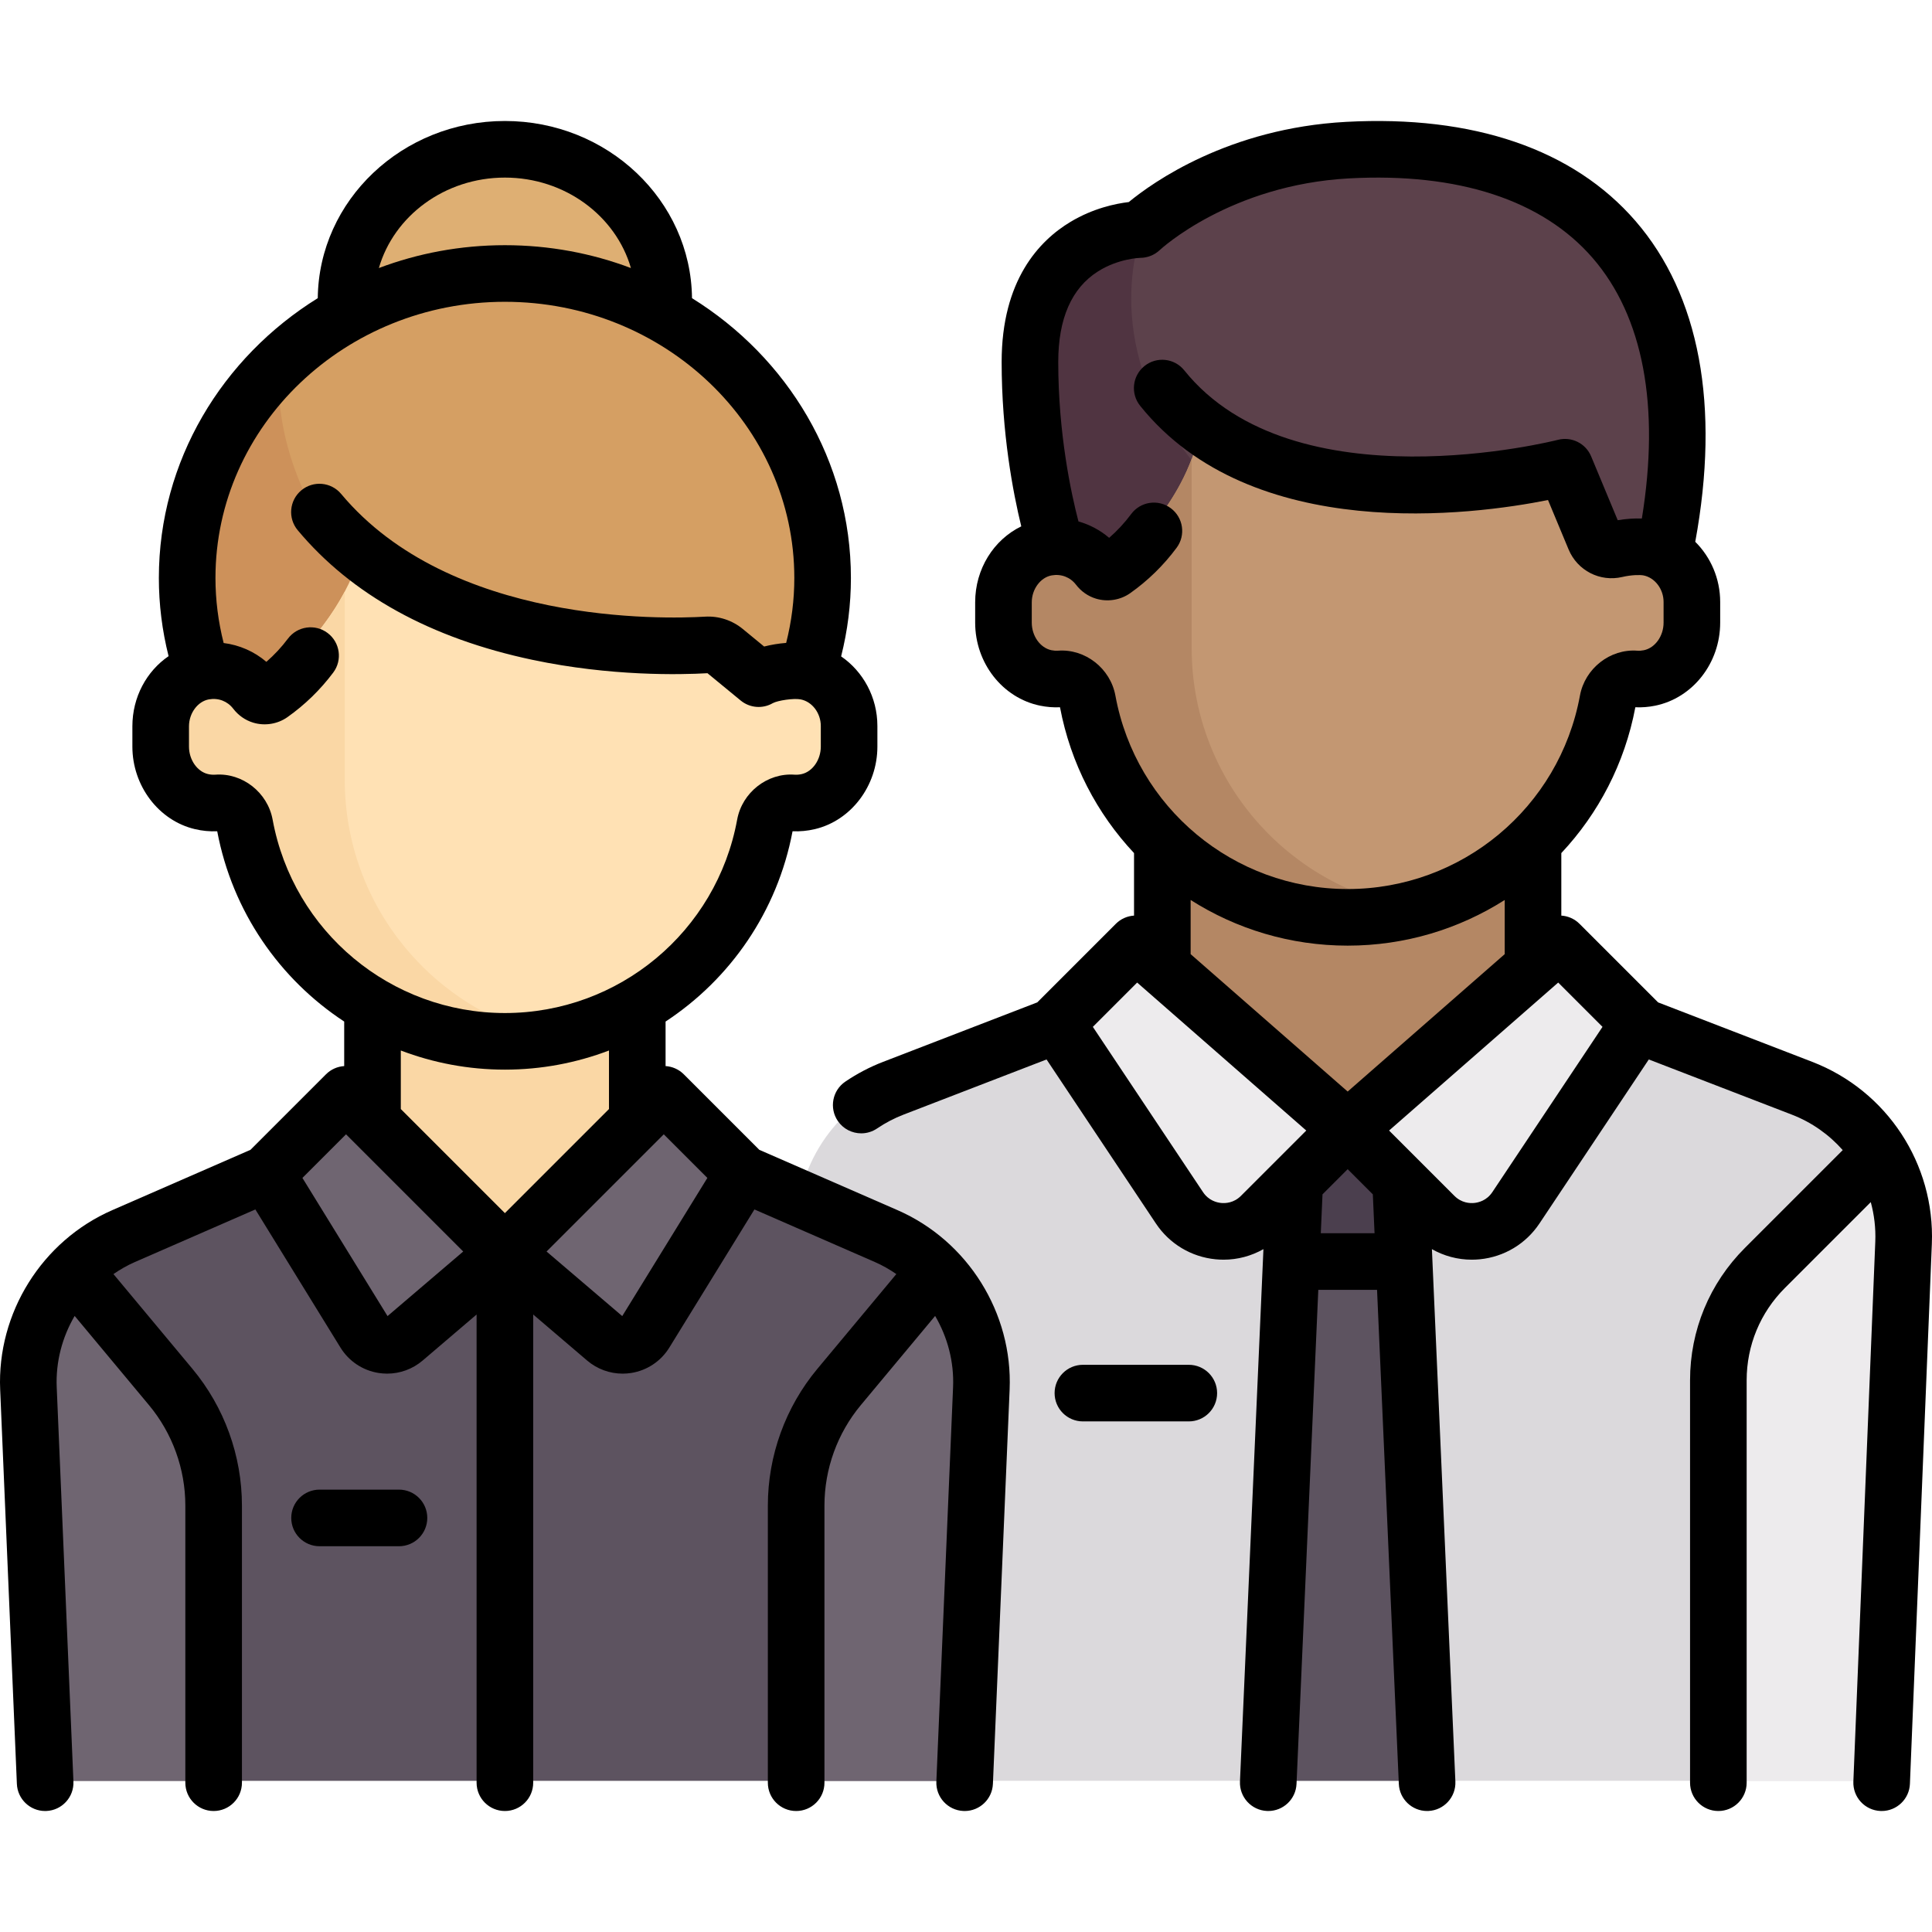
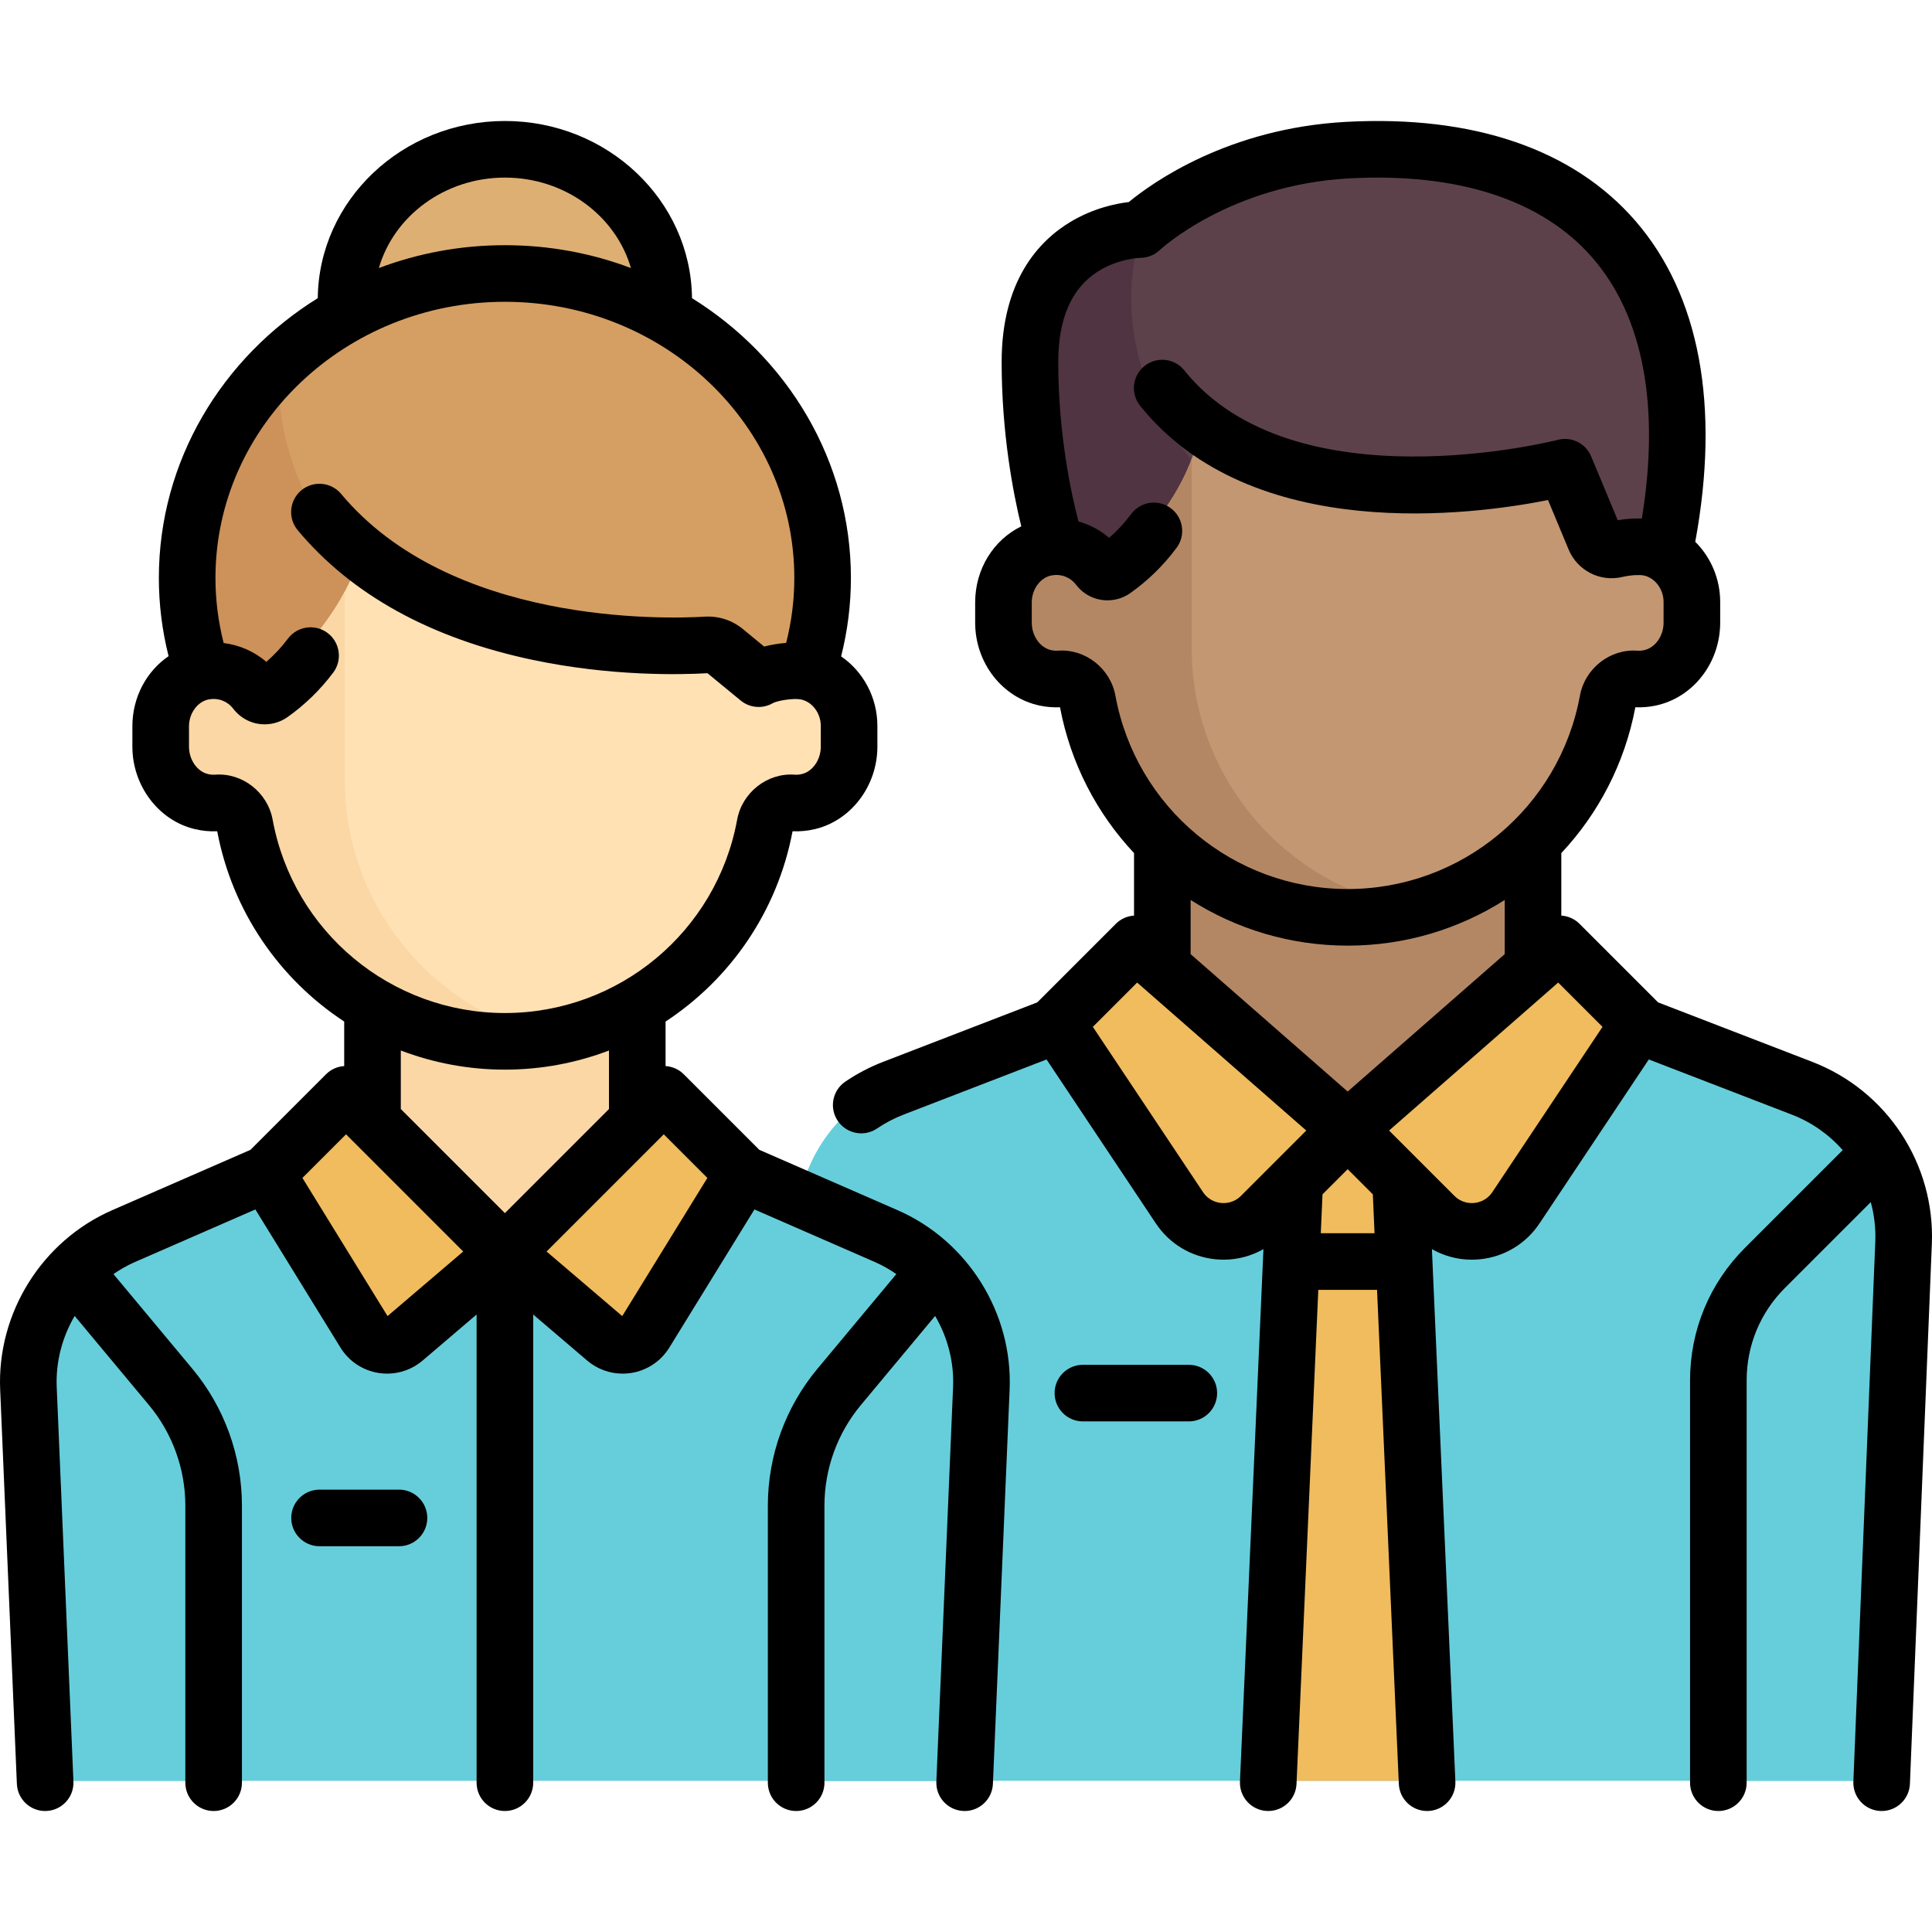
- <svg xmlns="http://www.w3.org/2000/svg" version="1.1" id="Capa_1" x="0px" y="0px" viewBox="0 0 511.998 511.998" style="enable-background:new 0 0 511.998 511.998;" xml:space="preserve">
-   <path style="fill:#DBD9DC;" d="M477.765,286.704l-43.272-17.024H280.894l-43.272,17.024c-16.592,6.528-27.234,22.843-26.52,40.658  l5.79,144.57h281.604l5.79-144.57C504.999,309.547,494.357,293.232,477.765,286.704z" />
-   <rect x="308.82" y="213.609" style="fill:#B48764;" width="97.75" height="83.78" />
-   <path style="fill:#5C414B;" d="M357.693,39.281c-34.858,1.884-54.69,20.945-54.69,20.945s-29.091,0-29.091,34.909  c0,27.927,6.982,55.635,6.982,55.635h160.581C455.438,73.971,422.275,35.791,357.693,39.281z" />
-   <path style="fill:#503441;" d="M315.803,121.959c-25.648-32.067-12.8-61.732-12.8-61.732s-29.091,0-29.091,34.909  c0,27.927,6.982,55.635,6.982,55.635h34.909V121.959z" />
-   <path style="fill:#C39772;" d="M434.493,143.789h-6.982l-13.695-16.55c-62.835,13.091-95.763-14.046-95.763-14.046  c-3.436,21.728-24.479,38.094-24.479,38.094l-12.917-7.499c-0.004,0-0.007,0.002-0.011,0.002c-0.761,0.014-1.538,0.094-2.33,0.246  c-6.801,1.308-11.386,7.807-11.386,14.732v5.056c0,6.82,4.483,13.212,11.164,14.584c1.333,0.274,2.631,0.345,3.878,0.245  c3.434-0.275,6.489,2.192,7.103,5.583c5.898,32.577,34.34,57.297,68.618,57.297c34.245,0,62.666-24.673,68.602-57.204  c0.602-3.299,3.45-5.702,6.759-5.632h1.439c7.712,0,13.964-6.252,13.964-13.964v-6.982  C448.457,150.041,442.205,143.789,434.493,143.789z" />
-   <path style="fill:#EDEBED;" d="M467.708,334.211l30.376-30.376c4.238,6.914,6.543,15.032,6.202,23.528l-5.79,144.57h-43.057V363.831  C455.439,352.721,459.852,342.066,467.708,334.211z" />
-   <polygon style="fill:#5D5360;" points="370.679,297.707 342.612,297.707 335.594,471.933 377.696,471.933 " />
-   <polygon style="fill:#4B3F4E;" points="372.207,335.659 370.679,297.707 342.612,297.707 341.084,335.659 " />
-   <g>
-     <path style="fill:#EDEBED;" d="M357.693,297.607l-55.854-48.872l-20.945,20.945l32.443,48.664   c4.888,7.332,15.261,8.359,21.492,2.128L357.693,297.607z" />
-     <path style="fill:#EDEBED;" d="M357.693,297.607l55.854-48.872l20.945,20.945l-32.443,48.664   c-4.888,7.332-15.261,8.359-21.492,2.128L357.693,297.607z" />
+ <svg xmlns="http://www.w3.org/2000/svg" xml:space="preserve" style="enable-background:new 0 0 511.998 511.998;" viewBox="0 0 511.998 511.998" y="0px" x="0px" id="Capa_1" version="1.1">
+   <defs id="defs2032" />
+   <path id="path1941" d="M477.765,286.704l-43.272-17.024H280.894l-43.272,17.024c-16.592,6.528-27.234,22.843-26.52,40.658  l5.79,144.57h281.604l5.79-144.57C504.999,309.547,494.357,293.232,477.765,286.704z" style="fill:#66cedb;fill-opacity:1" />
+   <rect id="rect1943" height="83.78" width="97.75" style="fill:#B48764;" y="213.609" x="308.82" />
+   <path id="path1945" d="M357.693,39.281c-34.858,1.884-54.69,20.945-54.69,20.945s-29.091,0-29.091,34.909  c0,27.927,6.982,55.635,6.982,55.635h160.581C455.438,73.971,422.275,35.791,357.693,39.281z" style="fill:#5C414B;" />
+   <path id="path1947" d="M315.803,121.959c-25.648-32.067-12.8-61.732-12.8-61.732s-29.091,0-29.091,34.909  c0,27.927,6.982,55.635,6.982,55.635h34.909V121.959z" style="fill:#503441;" />
+   <path id="path1949" d="M434.493,143.789h-6.982l-13.695-16.55c-62.835,13.091-95.763-14.046-95.763-14.046  c-3.436,21.728-24.479,38.094-24.479,38.094l-12.917-7.499c-0.004,0-0.007,0.002-0.011,0.002c-0.761,0.014-1.538,0.094-2.33,0.246  c-6.801,1.308-11.386,7.807-11.386,14.732v5.056c0,6.82,4.483,13.212,11.164,14.584c1.333,0.274,2.631,0.345,3.878,0.245  c3.434-0.275,6.489,2.192,7.103,5.583c5.898,32.577,34.34,57.297,68.618,57.297c34.245,0,62.666-24.673,68.602-57.204  c0.602-3.299,3.45-5.702,6.759-5.632h1.439c7.712,0,13.964-6.252,13.964-13.964v-6.982  C448.457,150.041,442.205,143.789,434.493,143.789z" style="fill:#C39772;" />
+   <path id="path1951" d="M467.708,334.211l30.376-30.376c4.238,6.914,6.543,15.032,6.202,23.528l-5.79,144.57h-43.057V363.831  C455.439,352.721,459.852,342.066,467.708,334.211z" style="fill:#66cedb;fill-opacity:1" />
+   <g id="g2599">
+     <polygon style="fill:#f0bc5e;fill-opacity:1" points="370.679,297.707 342.612,297.707 335.594,471.933 377.696,471.933 " id="polygon1953" />
+     <polygon style="fill:#f0bc5e;fill-opacity:1" points="372.207,335.659 370.679,297.707 342.612,297.707 341.084,335.659 " id="polygon1955" />
  </g>
-   <path style="fill:#B48764;" d="M371.536,240.112c-31.806-6.515-55.733-34.662-55.733-68.396v-50.121  c-6.459,17.405-22.228,29.693-22.228,29.693l-12.918-7.498c-0.004,0-0.007,0.002-0.011,0.002c-0.761,0.014-1.538,0.094-2.33,0.246  c-6.801,1.308-11.385,7.807-11.385,14.732v5.056c0,6.82,4.482,13.212,11.163,14.585c1.333,0.273,2.63,0.345,3.878,0.245  c3.434-0.275,6.489,2.192,7.103,5.583c5.899,32.577,34.341,57.296,68.619,57.296C362.439,241.534,367.058,241.016,371.536,240.112z" />
-   <path style="fill:#5D5360;" d="M233.792,327.794l-37.667-16.442H70.379l-37.667,16.442c-15.857,6.922-25.827,22.88-25.094,40.166  l4.407,103.973H254.48l4.407-103.973C259.619,350.674,249.649,334.716,233.792,327.794z" />
-   <rect x="98.34" y="262.479" style="fill:#FAD7A5;" width="69.818" height="69.818" />
-   <circle style="fill:#DEAF73;" cx="133.25" cy="80.953" r="41.891" />
-   <ellipse style="fill:#D59F63;" cx="133.25" cy="154.259" rx="83.78" ry="80.29" />
-   <path style="fill:#CD915A;" d="M105.325,164.734C77.398,136.807,73.223,112.73,73.883,97.62  c-15.083,14.52-24.412,34.534-24.412,56.641c0,15.142,4.391,29.283,12.003,41.351L105.325,164.734z" />
-   <path style="fill:#FFE1B4;" d="M212.857,178.989c-0.559-0.182-4.003-0.291-4.003-0.291c-3.704,0-7.255-1.471-9.874-4.09  l-9.615-7.288c0,0-49.433,10.354-94.19-19.372c-4.342,12.692-12.024,22.378-25.718,35.071l-13.241-4.321  c-0.004,0-0.007,0.002-0.011,0.002c-0.765,0.014-1.547,0.095-2.343,0.249c-6.795,1.313-11.373,7.809-11.373,14.73v5.058  c0,6.817,4.48,13.207,11.158,14.581c1.337,0.275,2.64,0.347,3.891,0.246c3.43-0.277,6.482,2.19,7.095,5.577  c5.895,32.58,34.339,57.303,68.619,57.303c34.215,0,62.617-24.63,68.586-57.118c0.628-3.415,3.674-6.05,7.132-5.734  c1.463,0.134,2.989,0.037,4.543-0.332c6.506-1.547,10.741-7.922,10.579-14.608c-0.077-3.17-0.077-6.274-0.077-6.274  C224.015,185.805,219.106,181.018,212.857,178.989z" />
-   <g>
-     <path style="fill:#6F6571;" d="M45.124,367.576l-25.51-30.612c-7.931,8.109-12.497,19.205-11.997,30.996l4.407,103.973h44.428   v-73.069C56.452,387.431,52.444,376.359,45.124,367.576z" />
-     <path style="fill:#6F6571;" d="M221.38,367.576l25.51-30.612c7.931,8.109,12.497,19.205,11.997,30.996l-4.407,103.973h-44.428   v-73.069C210.052,387.431,214.06,376.359,221.38,367.576z" />
+   <g id="g1961">
+     <g style="fill:#f0bc5e;fill-opacity:1" id="g2607">
+       <path style="fill:#f0bc5e;fill-opacity:1" d="M357.693,297.607l-55.854-48.872l-20.945,20.945l32.443,48.664   c4.888,7.332,15.261,8.359,21.492,2.128L357.693,297.607z" id="path1957" />
+       <path style="fill:#f0bc5e;fill-opacity:1" d="M357.693,297.607l55.854-48.872l20.945,20.945l-32.443,48.664   c-4.888,7.332-15.261,8.359-21.492,2.128L357.693,297.607z" id="path1959" />
+     </g>
  </g>
-   <path style="fill:#FAD7A5;" d="M91.361,206.625v-49.857c-4.634,8.764-11.545,16.649-21.903,26.25l-13.241-4.321  c-0.004,0-0.008,0.002-0.012,0.002c-0.765,0.014-1.546,0.095-2.343,0.249c-6.795,1.313-11.372,7.809-11.372,14.73v5.058  c0,6.817,4.48,13.207,11.157,14.581c1.338,0.275,2.64,0.347,3.892,0.246c3.43-0.278,6.482,2.19,7.095,5.577  c5.895,32.58,34.339,57.303,68.619,57.303c4.747,0,9.365-0.519,13.844-1.422C115.288,268.506,91.361,240.36,91.361,206.625z" />
-   <g>
-     <path style="fill:#6F6571;" d="M131.296,331.597l-42.101-42.101l-21.05,21.05l25.963,42.143c2.258,3.665,7.254,4.452,10.529,1.657   L131.296,331.597z" />
-     <path style="fill:#6F6571;" d="M131.296,331.597l42.101-42.101l21.05,21.05l-25.963,42.143c-2.258,3.665-7.254,4.452-10.529,1.657   L131.296,331.597z" />
+   <path id="path1963" d="M371.536,240.112c-31.806-6.515-55.733-34.662-55.733-68.396v-50.121  c-6.459,17.405-22.228,29.693-22.228,29.693l-12.918-7.498c-0.004,0-0.007,0.002-0.011,0.002c-0.761,0.014-1.538,0.094-2.33,0.246  c-6.801,1.308-11.385,7.807-11.385,14.732v5.056c0,6.82,4.482,13.212,11.163,14.585c1.333,0.273,2.63,0.345,3.878,0.245  c3.434-0.275,6.489,2.192,7.103,5.583c5.899,32.577,34.341,57.296,68.619,57.296C362.439,241.534,367.058,241.016,371.536,240.112z" style="fill:#B48764;" />
+   <path id="path1965" d="M233.792,327.794l-37.667-16.442H70.379l-37.667,16.442c-15.857,6.922-25.827,22.88-25.094,40.166  l4.407,103.973H254.48l4.407-103.973C259.619,350.674,249.649,334.716,233.792,327.794z" style="fill:#66cedb;fill-opacity:1" />
+   <rect id="rect1967" height="69.818" width="69.818" style="fill:#FAD7A5;" y="262.479" x="98.34" />
+   <circle id="circle1969" r="41.891" cy="80.953" cx="133.25" style="fill:#DEAF73;" />
+   <ellipse id="ellipse1971" ry="80.29" rx="83.78" cy="154.259" cx="133.25" style="fill:#D59F63;" />
+   <path id="path1973" d="M105.325,164.734C77.398,136.807,73.223,112.73,73.883,97.62  c-15.083,14.52-24.412,34.534-24.412,56.641c0,15.142,4.391,29.283,12.003,41.351L105.325,164.734z" style="fill:#CD915A;" />
+   <path id="path1975" d="M212.857,178.989c-0.559-0.182-4.003-0.291-4.003-0.291c-3.704,0-7.255-1.471-9.874-4.09  l-9.615-7.288c0,0-49.433,10.354-94.19-19.372c-4.342,12.692-12.024,22.378-25.718,35.071l-13.241-4.321  c-0.004,0-0.007,0.002-0.011,0.002c-0.765,0.014-1.547,0.095-2.343,0.249c-6.795,1.313-11.373,7.809-11.373,14.73v5.058  c0,6.817,4.48,13.207,11.158,14.581c1.337,0.275,2.64,0.347,3.891,0.246c3.43-0.277,6.482,2.19,7.095,5.577  c5.895,32.58,34.339,57.303,68.619,57.303c34.215,0,62.617-24.63,68.586-57.118c0.628-3.415,3.674-6.05,7.132-5.734  c1.463,0.134,2.989,0.037,4.543-0.332c6.506-1.547,10.741-7.922,10.579-14.608c-0.077-3.17-0.077-6.274-0.077-6.274  C224.015,185.805,219.106,181.018,212.857,178.989z" style="fill:#FFE1B4;" />
+   <g style="fill:#66cedb;fill-opacity:1" id="g1981">
+     <path id="path1977" d="M45.124,367.576l-25.51-30.612c-7.931,8.109-12.497,19.205-11.997,30.996l4.407,103.973h44.428   v-73.069C56.452,387.431,52.444,376.359,45.124,367.576z" style="fill:#66cedb;fill-opacity:1" />
+     <path id="path1979" d="M221.38,367.576l25.51-30.612c7.931,8.109,12.497,19.205,11.997,30.996l-4.407,103.973h-44.428   v-73.069C210.052,387.431,214.06,376.359,221.38,367.576z" style="fill:#66cedb;fill-opacity:1" />
  </g>
-   <path d="M315.046,361.686h-28.067c-4.142,0-7.5,3.358-7.5,7.5c0,4.143,3.358,7.5,7.5,7.5h28.067c4.142,0,7.5-3.357,7.5-7.5  C322.546,365.044,319.188,361.686,315.046,361.686z" />
-   <path d="M480.248,281.394l-40.841-15.753l-20.823-20.823c-1.337-1.337-3.06-2.061-4.82-2.174v-16.569  c9.814-10.464,16.8-23.715,19.619-38.643c1.75,0.079,3.517-0.062,5.26-0.418c9.979-2.043,17.222-11.302,17.222-22.014v-5.469  c0-6.197-2.513-11.885-6.605-15.952c6.623-36.02,1.168-65.374-15.846-85.021c-16.457-19.003-42.971-28.086-76.672-26.263  c-31.136,1.683-51.236,16.009-57.604,21.25c-3.486,0.414-9.424,1.638-15.434,5.244c-8.33,4.998-18.259,15.497-18.259,37.13  c0,18.872,3.016,34.628,5.2,43.567c-7.32,3.566-12.217,11.294-12.217,20.129v5.384c0,10.712,7.243,19.971,17.222,22.014  c1.743,0.357,3.511,0.497,5.26,0.418c2.819,14.928,9.806,28.179,19.619,38.643v16.569c-1.76,0.113-3.484,0.837-4.82,2.174  l-20.823,20.823l-40.841,15.753c-3.533,1.362-6.908,3.129-10.03,5.25c-3.426,2.328-4.316,6.992-1.989,10.418  c1.451,2.136,3.81,3.286,6.21,3.286c1.451,0,2.917-0.421,4.208-1.297c2.177-1.479,4.532-2.711,6.999-3.663l37.903-14.62  l28.98,43.471c3.592,5.389,9.35,8.846,15.795,9.484c0.717,0.071,1.434,0.106,2.146,0.106c3.731,0,7.351-0.981,10.555-2.794  l-6.219,141.068c-0.183,4.138,3.024,7.641,7.163,7.823c0.112,0.005,0.224,0.007,0.336,0.007c3.99,0,7.31-3.145,7.487-7.17  l5.772-130.941h15.57l5.772,130.941c0.177,4.026,3.497,7.17,7.487,7.17c0.112,0,0.224-0.002,0.336-0.007  c4.138-0.182,7.345-3.685,7.163-7.823l-6.219-141.068c3.204,1.813,6.823,2.794,10.555,2.794c0.712,0,1.429-0.035,2.146-0.106  c6.445-0.638,12.202-4.095,15.795-9.484l28.98-43.471l37.903,14.62c5.316,2.05,9.892,5.321,13.49,9.402l-25.931,25.931  c-9.369,9.369-14.528,21.825-14.528,35.073v106.64c0,4.142,3.358,7.5,7.5,7.5s7.5-3.358,7.5-7.5v-106.64  c0-9.241,3.599-17.931,10.134-24.466l22.758-22.758c0.914,3.353,1.341,6.878,1.197,10.482l-5.809,143.078  c-0.168,4.139,3.051,7.63,7.189,7.799c0.104,0.004,0.207,0.006,0.31,0.006c4.001,0,7.325-3.161,7.488-7.195l5.811-143.082  C512.809,308.433,500.066,289.038,480.248,281.394z M357.146,289.272l-41.617-36.415v-14.354c12.1,7.695,26.416,12.1,41.617,12.1  s29.518-4.405,41.618-12.1v14.354L357.146,289.272z M280.404,172.437c-0.569,0.041-1.155,0.001-1.745-0.119  c-2.982-0.61-5.231-3.757-5.231-7.318v-5.386c0-3.479,2.325-6.613,5.292-7.134c2.504-0.44,4.902,0.479,6.419,2.458  c1.377,1.795,3.214,3.079,5.311,3.711c3.072,0.928,6.459,0.383,9.063-1.455c4.69-3.311,8.828-7.356,12.299-12.024  c2.472-3.324,1.78-8.022-1.543-10.493c-3.325-2.472-8.022-1.781-10.494,1.543c-1.731,2.328-3.687,4.441-5.84,6.311  c-2.378-2.034-5.156-3.504-8.133-4.343c-1.927-7.382-5.357-23.197-5.357-42.271c0-11.487,3.541-19.558,10.524-23.988  c5.449-3.457,11.216-3.595,11.212-3.596c1.917,0,3.783-0.755,5.175-2.072c0.183-0.172,18.62-17.282,50.194-18.989  c28.902-1.56,51.214,5.736,64.523,21.104c13.414,15.49,17.881,39.271,13.035,69.036c-2.009-0.071-4.208,0.081-6.397,0.446  l-7.046-16.922c-1.438-3.452-5.204-5.316-8.822-4.373c-0.697,0.182-69.958,17.74-98.999-18.416  c-2.593-3.229-7.313-3.745-10.544-1.151c-3.229,2.594-3.745,7.314-1.15,10.544c29.656,36.922,88.5,28.89,108.088,24.973  l5.449,13.085c2.343,5.625,8.337,8.697,14.245,7.304c2.425-0.571,4.742-0.584,5.612-0.412c3.033,0.604,5.32,3.629,5.32,7.039v5.47  c0,3.562-2.249,6.708-5.231,7.318c-0.589,0.121-1.178,0.161-1.745,0.119c-7.196-0.524-13.864,4.7-15.188,11.903  c-5.456,29.704-31.343,51.264-61.554,51.264c-30.211,0-56.098-21.56-61.554-51.264C294.269,177.138,287.601,171.904,280.404,172.437  z M323.6,318.796c-1.149-0.113-3.3-0.639-4.792-2.877l-29.195-43.792l11.741-11.741l44.82,39.218l-17.311,17.311  C326.961,318.817,324.75,318.91,323.6,318.796z M350.022,326.823l0.454-10.309l6.669-6.669l6.669,6.669l0.454,10.308  L350.022,326.823L350.022,326.823z M395.486,315.919c-1.493,2.239-3.644,2.764-4.792,2.877c-1.151,0.114-3.362,0.021-5.264-1.882  l-17.311-17.311l44.82-39.218l11.741,11.741L395.486,315.919z" />
-   <path d="M237.845,320.699l-36.622-15.985l-20.019-20.019c-1.341-1.342-3.065-2.062-4.82-2.174v-11.799  c17.109-11.243,29.629-29.124,33.652-50.431c1.97,0.088,3.959-0.101,5.919-0.564c9.597-2.271,16.562-11.468,16.562-21.868v-5.468  c0-7.598-3.77-14.433-9.611-18.443c1.718-6.806,2.594-13.769,2.594-20.778c0-31.072-16.796-58.44-42.113-74.154  c-0.27-25.933-22.405-46.953-49.588-46.953s-49.318,21.02-49.588,46.953C58.895,94.73,42.099,122.099,42.099,153.17  c0,6.988,0.87,13.931,2.578,20.718c-5.838,3.99-9.595,10.857-9.595,18.585v5.386c0,10.4,6.965,19.597,16.562,21.868  c1.96,0.464,3.948,0.652,5.919,0.564c4.023,21.307,16.544,39.188,33.653,50.431v11.799c-1.755,0.112-3.479,0.832-4.82,2.174  l-20.019,20.019l-36.621,15.985c-18.633,8.134-30.573,27.246-29.712,47.559l4.429,104.493c0.171,4.03,3.492,7.183,7.488,7.183  c0.107,0,0.215-0.002,0.323-0.007c4.139-0.175,7.351-3.672,7.176-7.811l-4.43-104.494c-0.285-6.733,1.465-13.266,4.755-18.889  l19.685,23.622c6.221,7.465,9.646,16.927,9.646,26.643v73.436c0,4.142,3.358,7.5,7.5,7.5s7.5-3.358,7.5-7.5v-73.436  c0-13.218-4.661-26.09-13.123-36.245L30.066,337.64c1.779-1.226,3.67-2.312,5.691-3.194l31.916-13.932l22.554,36.609  c2.227,3.615,5.909,6.066,10.103,6.726c0.754,0.119,1.51,0.177,2.263,0.177c3.429,0,6.769-1.215,9.417-3.475l14.292-12.195v124.077  c0,4.142,3.358,7.5,7.5,7.5s7.5-3.358,7.5-7.5V348.358l14.291,12.195c2.648,2.26,5.988,3.475,9.417,3.475  c0.752,0,1.509-0.059,2.263-0.177c4.194-0.66,7.876-3.111,10.103-6.726l22.554-36.61l31.916,13.932  c2.02,0.882,3.912,1.968,5.691,3.194l-20.927,25.113c-8.462,10.154-13.123,23.027-13.123,36.245v73.436c0,4.142,3.358,7.5,7.5,7.5  s7.5-3.358,7.5-7.5v-73.436c0-9.716,3.426-19.178,9.646-26.643l19.685-23.622c3.29,5.623,5.04,12.156,4.755,18.889l-4.429,104.494  c-0.175,4.138,3.037,7.635,7.176,7.811c0.108,0.005,0.215,0.007,0.323,0.007c3.996,0,7.317-3.152,7.488-7.183l4.429-104.493  C268.42,347.946,256.479,328.833,237.845,320.699z M133.801,47.063c15.956,0,29.418,10.179,33.399,23.971  c-10.354-3.908-21.62-6.057-33.399-6.057s-23.045,2.149-33.399,6.057C104.383,57.242,117.844,47.063,133.801,47.063z M72.246,217.2  c-1.322-7.203-8.001-12.435-15.187-11.903c-0.637,0.045-1.295-0.009-1.959-0.167c-2.86-0.677-5.017-3.803-5.017-7.271v-5.386  c0-3.479,2.325-6.613,5.292-7.134c2.504-0.44,4.901,0.48,6.417,2.457c1.377,1.796,3.214,3.08,5.313,3.714  c3.071,0.928,6.46,0.383,9.062-1.456c4.619-3.26,8.703-7.234,12.139-11.81c2.487-3.312,1.818-8.014-1.494-10.5  c-3.313-2.487-8.014-1.818-10.501,1.494c-1.701,2.265-3.616,4.324-5.722,6.153c-3.209-2.744-7.144-4.462-11.318-4.983  c-1.437-5.649-2.172-11.426-2.172-17.237c0-40.358,34.408-73.193,76.702-73.193c42.293,0,76.701,32.834,76.701,73.193  c0,5.8-0.731,11.565-2.163,17.204c-1.974,0.157-3.98,0.48-5.837,0.962l-5.638-4.636c-2.833-2.33-6.399-3.496-10.008-3.281  c-11.024,0.651-67.482,2.142-96.448-32.524c-2.656-3.178-7.385-3.602-10.564-0.946s-3.602,7.386-0.946,10.564  c14.286,17.097,35.239,28.658,62.276,34.362c20.701,4.367,39.103,3.943,46.313,3.532l8.796,7.233  c2.421,1.991,5.816,2.272,8.527,0.694c1.272-0.693,5.532-1.355,7.391-0.984c3.033,0.603,5.319,3.629,5.319,7.04v5.468  c0,3.469-2.157,6.595-5.017,7.271c-0.663,0.157-1.322,0.214-1.959,0.166c-7.182-0.522-13.865,4.701-15.188,11.903  c-5.456,29.705-31.343,51.265-61.554,51.265C103.59,268.464,77.702,246.904,72.246,217.2z M133.801,283.464  c9.668,0,18.973-1.795,27.584-5.072v15.515l-27.584,27.584l-27.584-27.584v-15.516C114.828,281.669,124.133,283.464,133.801,283.464  z M102.702,348.776L80.144,312.16L91.7,300.604l31.058,31.058L102.702,348.776z M164.9,348.776l-20.056-17.114l31.058-31.058  l11.556,11.556L164.9,348.776z" />
-   <path d="M105.734,394.766h-21.05c-4.142,0-7.5,3.358-7.5,7.5s3.358,7.5,7.5,7.5h21.05c4.142,0,7.5-3.358,7.5-7.5  S109.876,394.766,105.734,394.766z" />
-   <g>
+   <path id="path1983" d="M91.361,206.625v-49.857c-4.634,8.764-11.545,16.649-21.903,26.25l-13.241-4.321  c-0.004,0-0.008,0.002-0.012,0.002c-0.765,0.014-1.546,0.095-2.343,0.249c-6.795,1.313-11.372,7.809-11.372,14.73v5.058  c0,6.817,4.48,13.207,11.157,14.581c1.338,0.275,2.64,0.347,3.892,0.246c3.43-0.278,6.482,2.19,7.095,5.577  c5.895,32.58,34.339,57.303,68.619,57.303c4.747,0,9.365-0.519,13.844-1.422C115.288,268.506,91.361,240.36,91.361,206.625z" style="fill:#FAD7A5;" />
+   <g style="fill:#66cedb;fill-opacity:1" id="g1989">
+     <g style="fill:#f0bc5e;fill-opacity:1" id="g2603">
+       <path style="fill:#f0bc5e;fill-opacity:1" d="M131.296,331.597l-42.101-42.101l-21.05,21.05l25.963,42.143c2.258,3.665,7.254,4.452,10.529,1.657   L131.296,331.597z" id="path1985" />
+       <path style="fill:#f0bc5e;fill-opacity:1" d="M131.296,331.597l42.101-42.101l21.05,21.05l-25.963,42.143c-2.258,3.665-7.254,4.452-10.529,1.657   L131.296,331.597z" id="path1987" />
+     </g>
+   </g>
+   <path id="path1991" d="M315.046,361.686h-28.067c-4.142,0-7.5,3.358-7.5,7.5c0,4.143,3.358,7.5,7.5,7.5h28.067c4.142,0,7.5-3.357,7.5-7.5  C322.546,365.044,319.188,361.686,315.046,361.686z" />
+   <path id="path1993" d="M480.248,281.394l-40.841-15.753l-20.823-20.823c-1.337-1.337-3.06-2.061-4.82-2.174v-16.569  c9.814-10.464,16.8-23.715,19.619-38.643c1.75,0.079,3.517-0.062,5.26-0.418c9.979-2.043,17.222-11.302,17.222-22.014v-5.469  c0-6.197-2.513-11.885-6.605-15.952c6.623-36.02,1.168-65.374-15.846-85.021c-16.457-19.003-42.971-28.086-76.672-26.263  c-31.136,1.683-51.236,16.009-57.604,21.25c-3.486,0.414-9.424,1.638-15.434,5.244c-8.33,4.998-18.259,15.497-18.259,37.13  c0,18.872,3.016,34.628,5.2,43.567c-7.32,3.566-12.217,11.294-12.217,20.129v5.384c0,10.712,7.243,19.971,17.222,22.014  c1.743,0.357,3.511,0.497,5.26,0.418c2.819,14.928,9.806,28.179,19.619,38.643v16.569c-1.76,0.113-3.484,0.837-4.82,2.174  l-20.823,20.823l-40.841,15.753c-3.533,1.362-6.908,3.129-10.03,5.25c-3.426,2.328-4.316,6.992-1.989,10.418  c1.451,2.136,3.81,3.286,6.21,3.286c1.451,0,2.917-0.421,4.208-1.297c2.177-1.479,4.532-2.711,6.999-3.663l37.903-14.62  l28.98,43.471c3.592,5.389,9.35,8.846,15.795,9.484c0.717,0.071,1.434,0.106,2.146,0.106c3.731,0,7.351-0.981,10.555-2.794  l-6.219,141.068c-0.183,4.138,3.024,7.641,7.163,7.823c0.112,0.005,0.224,0.007,0.336,0.007c3.99,0,7.31-3.145,7.487-7.17  l5.772-130.941h15.57l5.772,130.941c0.177,4.026,3.497,7.17,7.487,7.17c0.112,0,0.224-0.002,0.336-0.007  c4.138-0.182,7.345-3.685,7.163-7.823l-6.219-141.068c3.204,1.813,6.823,2.794,10.555,2.794c0.712,0,1.429-0.035,2.146-0.106  c6.445-0.638,12.202-4.095,15.795-9.484l28.98-43.471l37.903,14.62c5.316,2.05,9.892,5.321,13.49,9.402l-25.931,25.931  c-9.369,9.369-14.528,21.825-14.528,35.073v106.64c0,4.142,3.358,7.5,7.5,7.5s7.5-3.358,7.5-7.5v-106.64  c0-9.241,3.599-17.931,10.134-24.466l22.758-22.758c0.914,3.353,1.341,6.878,1.197,10.482l-5.809,143.078  c-0.168,4.139,3.051,7.63,7.189,7.799c0.104,0.004,0.207,0.006,0.31,0.006c4.001,0,7.325-3.161,7.488-7.195l5.811-143.082  C512.809,308.433,500.066,289.038,480.248,281.394z M357.146,289.272l-41.617-36.415v-14.354c12.1,7.695,26.416,12.1,41.617,12.1  s29.518-4.405,41.618-12.1v14.354L357.146,289.272z M280.404,172.437c-0.569,0.041-1.155,0.001-1.745-0.119  c-2.982-0.61-5.231-3.757-5.231-7.318v-5.386c0-3.479,2.325-6.613,5.292-7.134c2.504-0.44,4.902,0.479,6.419,2.458  c1.377,1.795,3.214,3.079,5.311,3.711c3.072,0.928,6.459,0.383,9.063-1.455c4.69-3.311,8.828-7.356,12.299-12.024  c2.472-3.324,1.78-8.022-1.543-10.493c-3.325-2.472-8.022-1.781-10.494,1.543c-1.731,2.328-3.687,4.441-5.84,6.311  c-2.378-2.034-5.156-3.504-8.133-4.343c-1.927-7.382-5.357-23.197-5.357-42.271c0-11.487,3.541-19.558,10.524-23.988  c5.449-3.457,11.216-3.595,11.212-3.596c1.917,0,3.783-0.755,5.175-2.072c0.183-0.172,18.62-17.282,50.194-18.989  c28.902-1.56,51.214,5.736,64.523,21.104c13.414,15.49,17.881,39.271,13.035,69.036c-2.009-0.071-4.208,0.081-6.397,0.446  l-7.046-16.922c-1.438-3.452-5.204-5.316-8.822-4.373c-0.697,0.182-69.958,17.74-98.999-18.416  c-2.593-3.229-7.313-3.745-10.544-1.151c-3.229,2.594-3.745,7.314-1.15,10.544c29.656,36.922,88.5,28.89,108.088,24.973  l5.449,13.085c2.343,5.625,8.337,8.697,14.245,7.304c2.425-0.571,4.742-0.584,5.612-0.412c3.033,0.604,5.32,3.629,5.32,7.039v5.47  c0,3.562-2.249,6.708-5.231,7.318c-0.589,0.121-1.178,0.161-1.745,0.119c-7.196-0.524-13.864,4.7-15.188,11.903  c-5.456,29.704-31.343,51.264-61.554,51.264c-30.211,0-56.098-21.56-61.554-51.264C294.269,177.138,287.601,171.904,280.404,172.437  z M323.6,318.796c-1.149-0.113-3.3-0.639-4.792-2.877l-29.195-43.792l11.741-11.741l44.82,39.218l-17.311,17.311  C326.961,318.817,324.75,318.91,323.6,318.796z M350.022,326.823l0.454-10.309l6.669-6.669l6.669,6.669l0.454,10.308  L350.022,326.823L350.022,326.823z M395.486,315.919c-1.493,2.239-3.644,2.764-4.792,2.877c-1.151,0.114-3.362,0.021-5.264-1.882  l-17.311-17.311l44.82-39.218l11.741,11.741L395.486,315.919z" />
+   <path id="path1995" d="M237.845,320.699l-36.622-15.985l-20.019-20.019c-1.341-1.342-3.065-2.062-4.82-2.174v-11.799  c17.109-11.243,29.629-29.124,33.652-50.431c1.97,0.088,3.959-0.101,5.919-0.564c9.597-2.271,16.562-11.468,16.562-21.868v-5.468  c0-7.598-3.77-14.433-9.611-18.443c1.718-6.806,2.594-13.769,2.594-20.778c0-31.072-16.796-58.44-42.113-74.154  c-0.27-25.933-22.405-46.953-49.588-46.953s-49.318,21.02-49.588,46.953C58.895,94.73,42.099,122.099,42.099,153.17  c0,6.988,0.87,13.931,2.578,20.718c-5.838,3.99-9.595,10.857-9.595,18.585v5.386c0,10.4,6.965,19.597,16.562,21.868  c1.96,0.464,3.948,0.652,5.919,0.564c4.023,21.307,16.544,39.188,33.653,50.431v11.799c-1.755,0.112-3.479,0.832-4.82,2.174  l-20.019,20.019l-36.621,15.985c-18.633,8.134-30.573,27.246-29.712,47.559l4.429,104.493c0.171,4.03,3.492,7.183,7.488,7.183  c0.107,0,0.215-0.002,0.323-0.007c4.139-0.175,7.351-3.672,7.176-7.811l-4.43-104.494c-0.285-6.733,1.465-13.266,4.755-18.889  l19.685,23.622c6.221,7.465,9.646,16.927,9.646,26.643v73.436c0,4.142,3.358,7.5,7.5,7.5s7.5-3.358,7.5-7.5v-73.436  c0-13.218-4.661-26.09-13.123-36.245L30.066,337.64c1.779-1.226,3.67-2.312,5.691-3.194l31.916-13.932l22.554,36.609  c2.227,3.615,5.909,6.066,10.103,6.726c0.754,0.119,1.51,0.177,2.263,0.177c3.429,0,6.769-1.215,9.417-3.475l14.292-12.195v124.077  c0,4.142,3.358,7.5,7.5,7.5s7.5-3.358,7.5-7.5V348.358l14.291,12.195c2.648,2.26,5.988,3.475,9.417,3.475  c0.752,0,1.509-0.059,2.263-0.177c4.194-0.66,7.876-3.111,10.103-6.726l22.554-36.61l31.916,13.932  c2.02,0.882,3.912,1.968,5.691,3.194l-20.927,25.113c-8.462,10.154-13.123,23.027-13.123,36.245v73.436c0,4.142,3.358,7.5,7.5,7.5  s7.5-3.358,7.5-7.5v-73.436c0-9.716,3.426-19.178,9.646-26.643l19.685-23.622c3.29,5.623,5.04,12.156,4.755,18.889l-4.429,104.494  c-0.175,4.138,3.037,7.635,7.176,7.811c0.108,0.005,0.215,0.007,0.323,0.007c3.996,0,7.317-3.152,7.488-7.183l4.429-104.493  C268.42,347.946,256.479,328.833,237.845,320.699z M133.801,47.063c15.956,0,29.418,10.179,33.399,23.971  c-10.354-3.908-21.62-6.057-33.399-6.057s-23.045,2.149-33.399,6.057C104.383,57.242,117.844,47.063,133.801,47.063z M72.246,217.2  c-1.322-7.203-8.001-12.435-15.187-11.903c-0.637,0.045-1.295-0.009-1.959-0.167c-2.86-0.677-5.017-3.803-5.017-7.271v-5.386  c0-3.479,2.325-6.613,5.292-7.134c2.504-0.44,4.901,0.48,6.417,2.457c1.377,1.796,3.214,3.08,5.313,3.714  c3.071,0.928,6.46,0.383,9.062-1.456c4.619-3.26,8.703-7.234,12.139-11.81c2.487-3.312,1.818-8.014-1.494-10.5  c-3.313-2.487-8.014-1.818-10.501,1.494c-1.701,2.265-3.616,4.324-5.722,6.153c-3.209-2.744-7.144-4.462-11.318-4.983  c-1.437-5.649-2.172-11.426-2.172-17.237c0-40.358,34.408-73.193,76.702-73.193c42.293,0,76.701,32.834,76.701,73.193  c0,5.8-0.731,11.565-2.163,17.204c-1.974,0.157-3.98,0.48-5.837,0.962l-5.638-4.636c-2.833-2.33-6.399-3.496-10.008-3.281  c-11.024,0.651-67.482,2.142-96.448-32.524c-2.656-3.178-7.385-3.602-10.564-0.946s-3.602,7.386-0.946,10.564  c14.286,17.097,35.239,28.658,62.276,34.362c20.701,4.367,39.103,3.943,46.313,3.532l8.796,7.233  c2.421,1.991,5.816,2.272,8.527,0.694c1.272-0.693,5.532-1.355,7.391-0.984c3.033,0.603,5.319,3.629,5.319,7.04v5.468  c0,3.469-2.157,6.595-5.017,7.271c-0.663,0.157-1.322,0.214-1.959,0.166c-7.182-0.522-13.865,4.701-15.188,11.903  c-5.456,29.705-31.343,51.265-61.554,51.265C103.59,268.464,77.702,246.904,72.246,217.2z M133.801,283.464  c9.668,0,18.973-1.795,27.584-5.072v15.515l-27.584,27.584l-27.584-27.584v-15.516C114.828,281.669,124.133,283.464,133.801,283.464  z M102.702,348.776L80.144,312.16L91.7,300.604l31.058,31.058L102.702,348.776z M164.9,348.776l-20.056-17.114l31.058-31.058  l11.556,11.556L164.9,348.776z" />
+   <path id="path1997" d="M105.734,394.766h-21.05c-4.142,0-7.5,3.358-7.5,7.5s3.358,7.5,7.5,7.5h21.05c4.142,0,7.5-3.358,7.5-7.5  S109.876,394.766,105.734,394.766z" />
+   <g id="g1999">
</g>
-   <g>
+   <g id="g2001">
</g>
-   <g>
+   <g id="g2003">
</g>
-   <g>
+   <g id="g2005">
</g>
-   <g>
+   <g id="g2007">
</g>
-   <g>
+   <g id="g2009">
</g>
-   <g>
+   <g id="g2011">
</g>
-   <g>
+   <g id="g2013">
</g>
-   <g>
+   <g id="g2015">
</g>
-   <g>
+   <g id="g2017">
</g>
-   <g>
+   <g id="g2019">
</g>
-   <g>
+   <g id="g2021">
</g>
-   <g>
+   <g id="g2023">
</g>
-   <g>
+   <g id="g2025">
</g>
-   <g>
+   <g id="g2027">
</g>
</svg>
